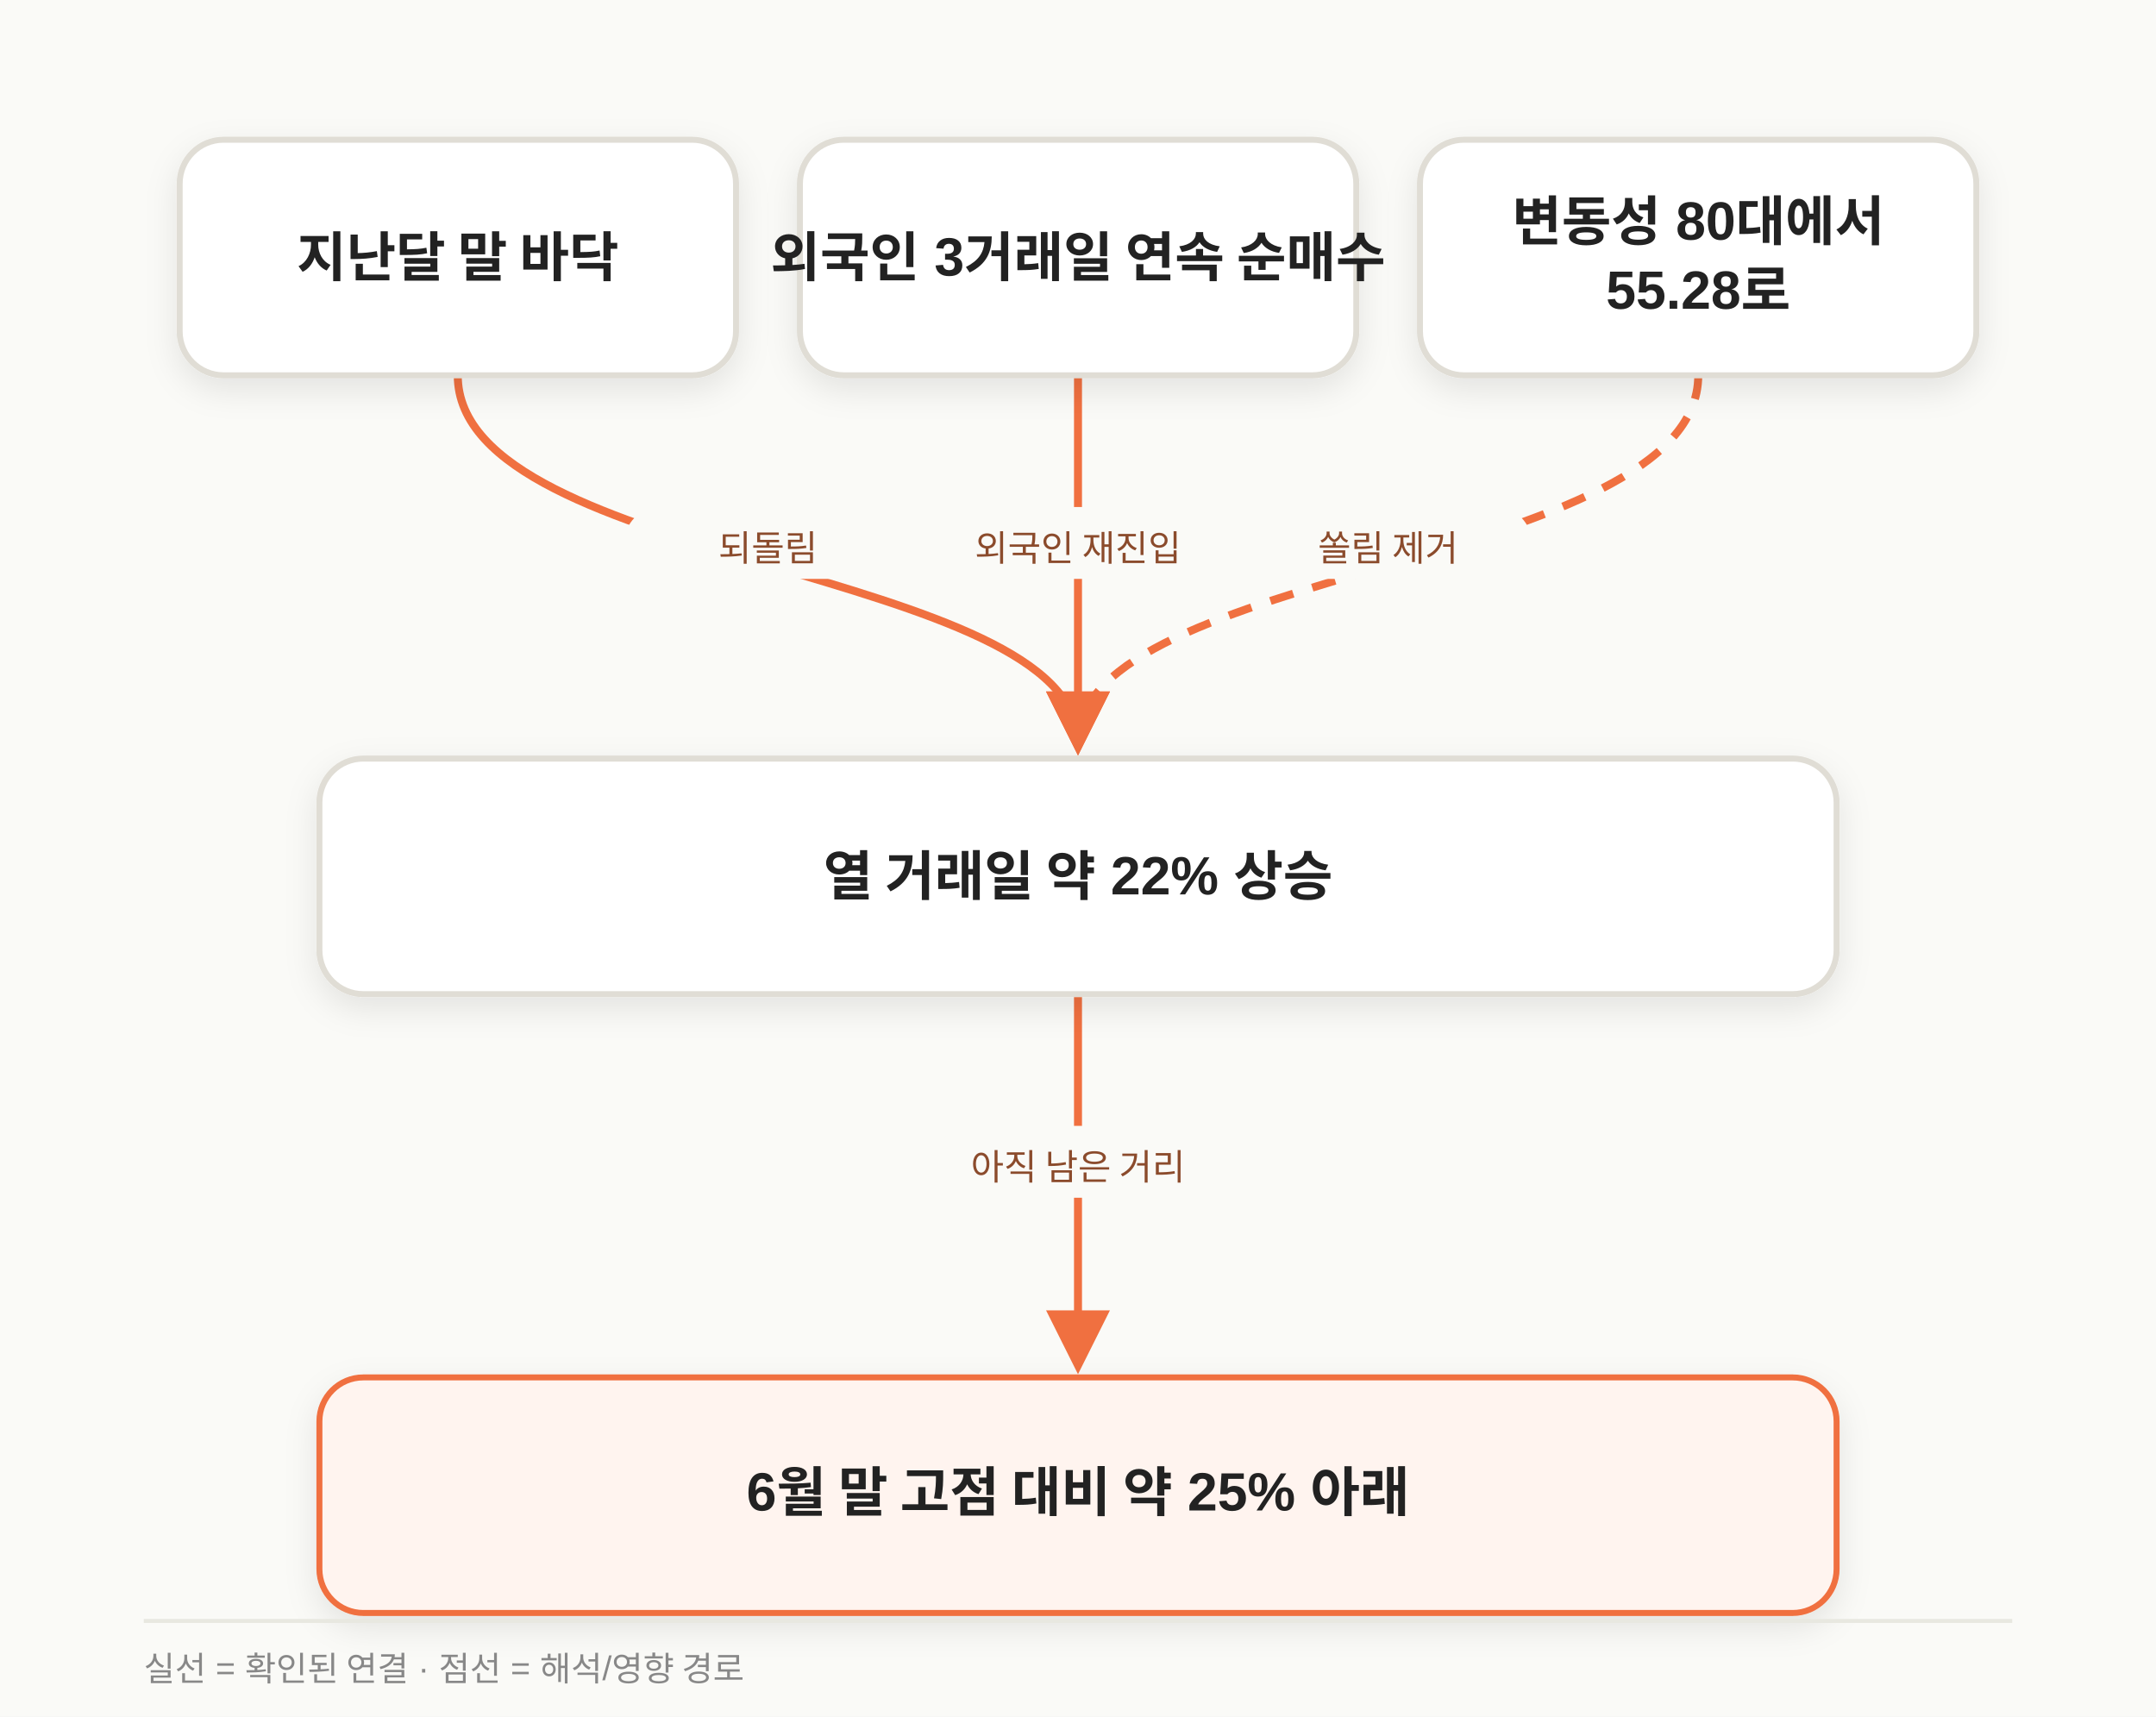
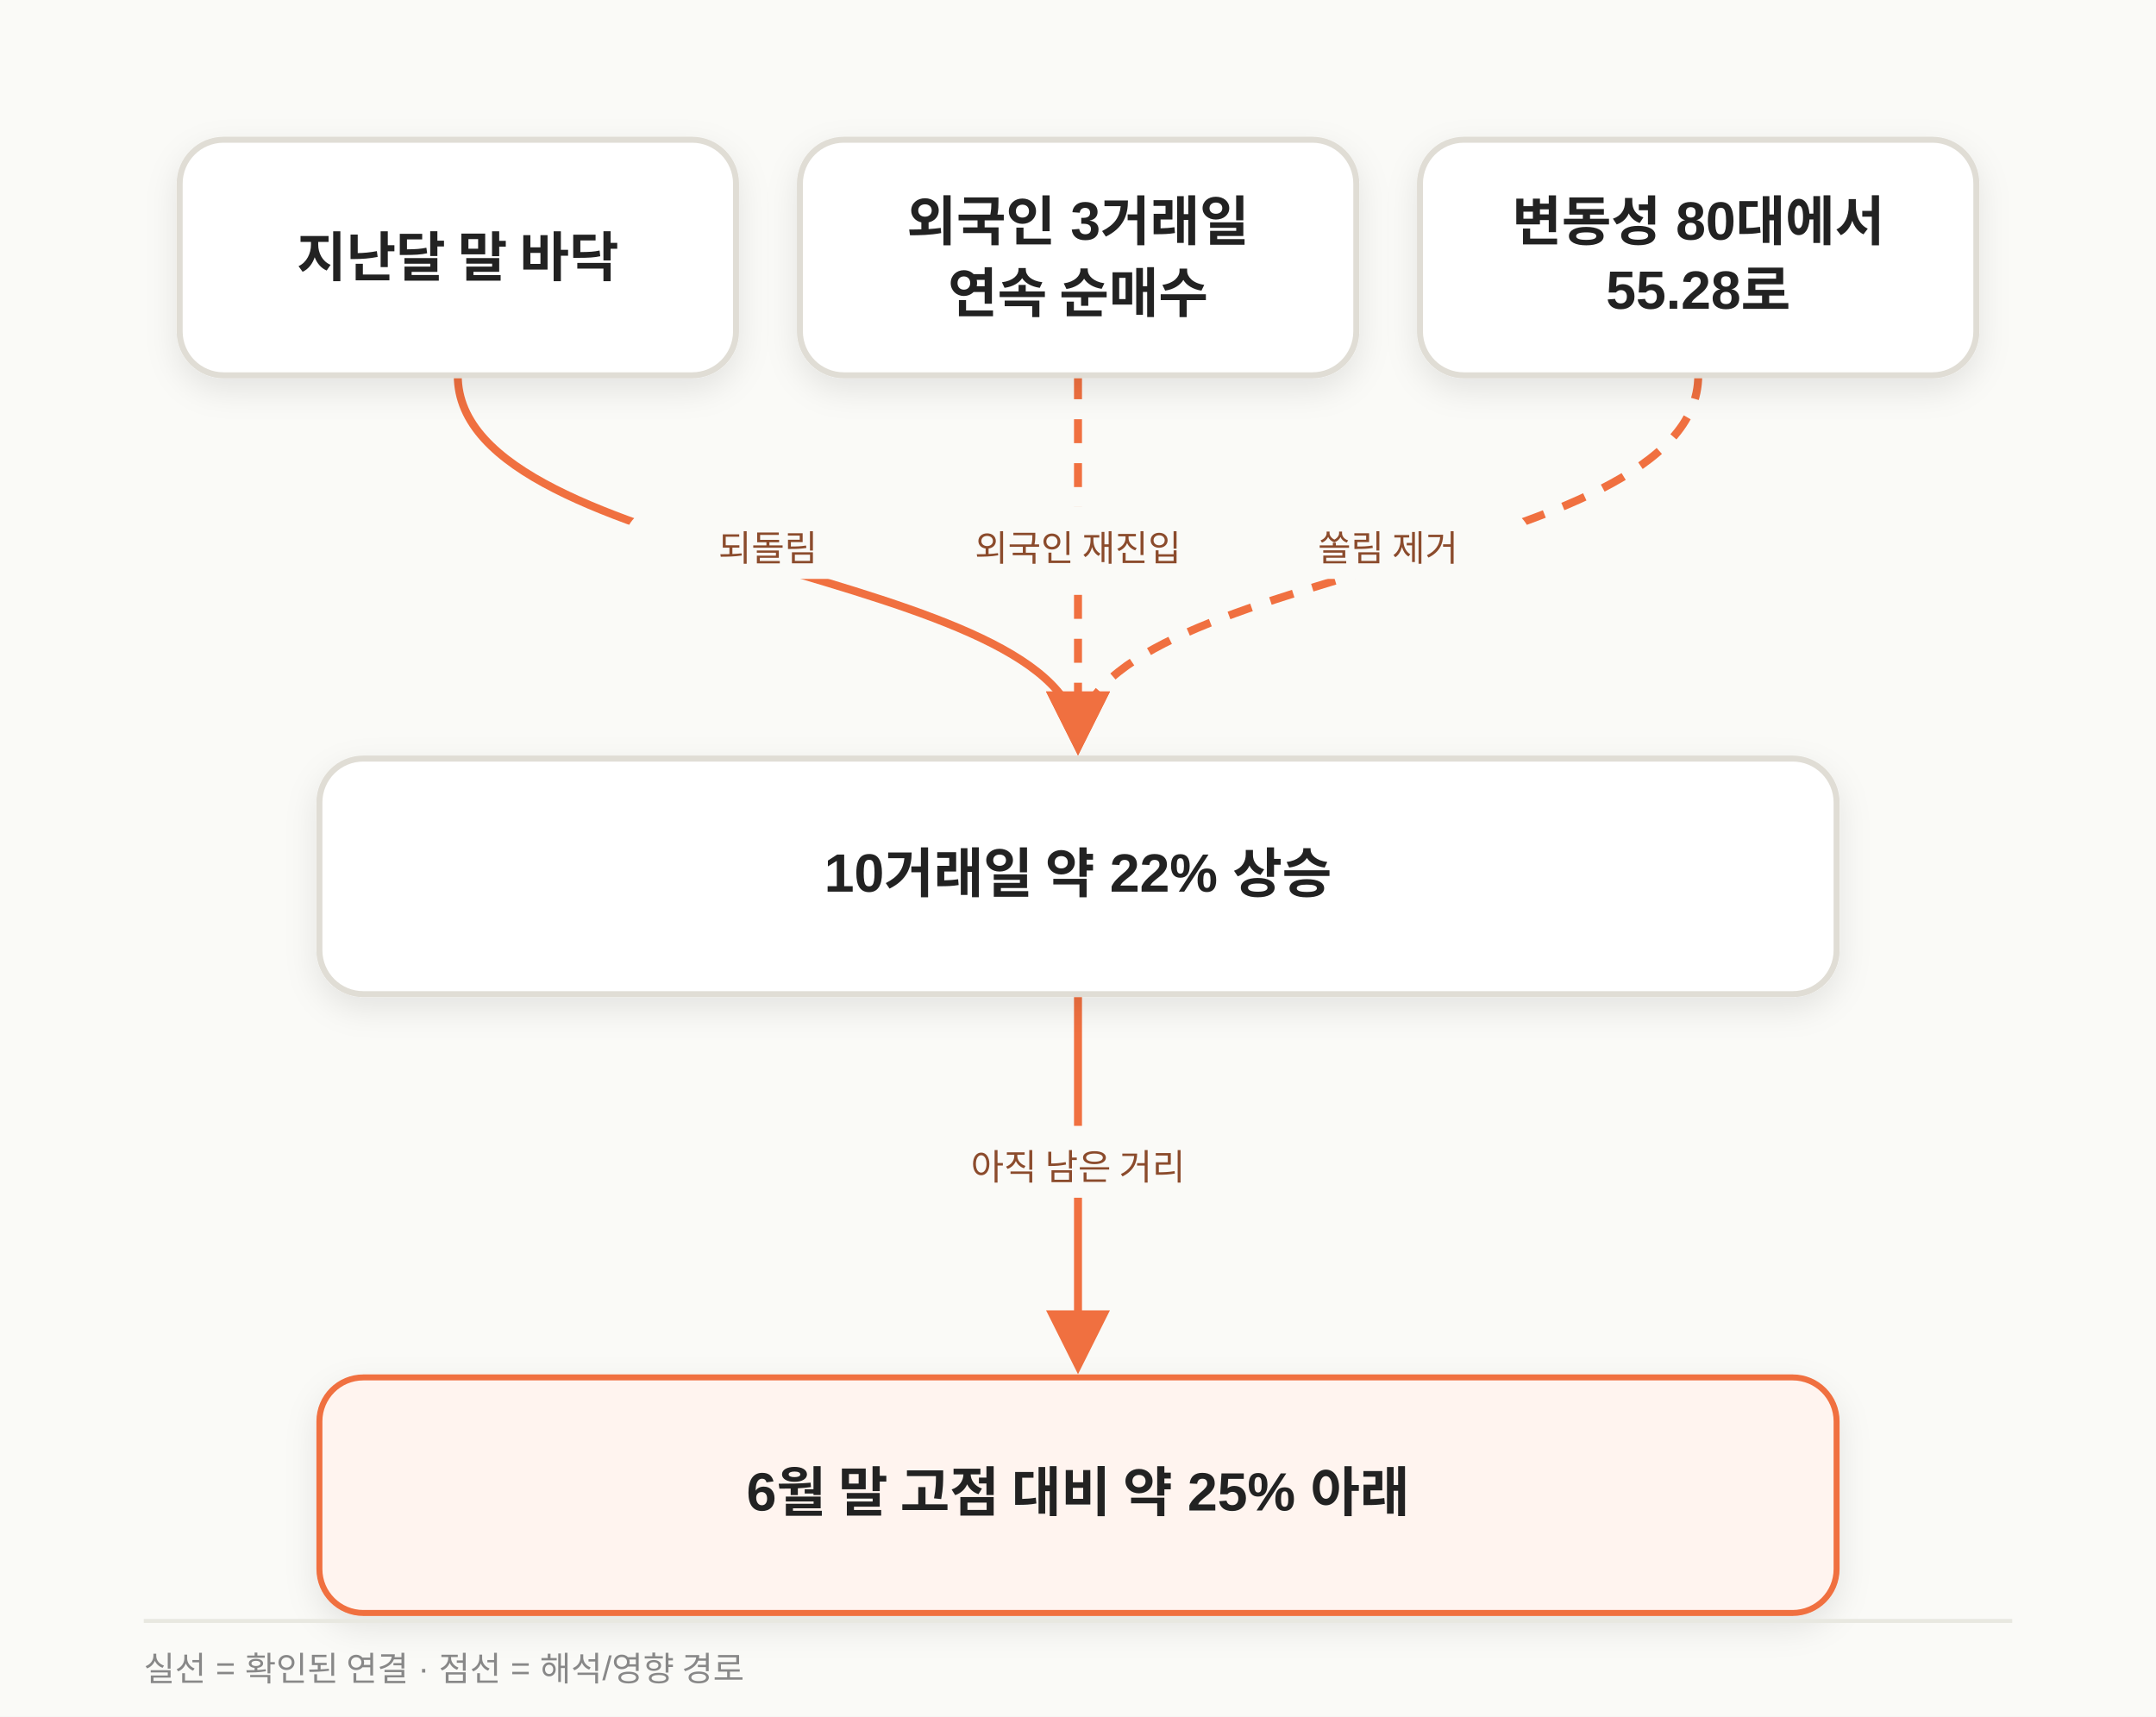
<svg xmlns="http://www.w3.org/2000/svg" width="1080" height="860" viewBox="0 0 1080 860" class="morning-diagram" data-motion-orientation="TB" data-motion-steps="5">
  <defs>
    <filter id="shadow" x="-20%" y="-20%" width="140%" height="160%">
      <feDropShadow dx="0" dy="6" stdDeviation="8" flood-color="#111111" flood-opacity=".09" />
    </filter>
    <marker id="arrow" viewBox="0 0 10 10" refX="8" refY="5" markerWidth="8" markerHeight="8" orient="auto-start-reverse">
      <path d="M 0 0 L 10 5 L 0 10 z" fill="#F07040" />
    </marker>
  </defs>
  <rect width="1080" height="860" fill="#FAFAF7" />
  <g class="motion-step motion-edge" data-motion-step="1" style="--motion-delay:2040ms">
    <path d="M 229.3 188.0 C 229.3 284.0, 540.0 284.0, 540.0 372.0" fill="none" stroke="#F07040" stroke-width="4" marker-end="url(#arrow)" />
    <rect x="312.7" y="254.0" width="144" height="36" rx="18" fill="#FAFAF7" />
    <text x="384.7" y="281.0" text-anchor="middle" font-family="Apple SD Gothic Neo,Malgun Gothic,Arial,sans-serif" font-size="18" fill="#8B4B2C">되돌림</text>
  </g>
  <g class="motion-step motion-edge" data-motion-step="1" style="--motion-delay:2720ms">
-     <path d="M 540.0 188.0 C 540.0 284.0, 540.0 284.0, 540.0 372.0" fill="none" stroke="#F07040" stroke-width="4" marker-end="url(#arrow)" />
+     <path d="M 540.0 188.0 C 540.0 284.0, 540.0 284.0, 540.0 372.0" fill="none" stroke="#F07040" stroke-width="4" stroke-dasharray="12 10" marker-end="url(#arrow)" />
    <rect x="468.0" y="254.0" width="144" height="36" rx="18" fill="#FAFAF7" />
    <text x="540.0" y="281.0" text-anchor="middle" font-family="Apple SD Gothic Neo,Malgun Gothic,Arial,sans-serif" font-size="18" fill="#8B4B2C">외국인 재진입</text>
  </g>
  <g class="motion-step motion-edge" data-motion-step="1" style="--motion-delay:3400ms">
    <path d="M 850.7 188.0 C 850.7 284.0, 540.0 284.0, 540.0 372.0" fill="none" stroke="#F07040" stroke-width="4" stroke-dasharray="12 10" marker-end="url(#arrow)" />
    <rect x="623.3" y="254.0" width="144" height="36" rx="18" fill="#FAFAF7" />
    <text x="695.3" y="281.0" text-anchor="middle" font-family="Apple SD Gothic Neo,Malgun Gothic,Arial,sans-serif" font-size="18" fill="#8B4B2C">쏠림 제거</text>
  </g>
  <g class="motion-step motion-edge" data-motion-step="3" style="--motion-delay:4760ms">
    <path d="M 540.0 498.0 C 540.0 594.0, 540.0 594.0, 540.0 682.0" fill="none" stroke="#F07040" stroke-width="4" marker-end="url(#arrow)" />
    <rect x="468.0" y="564.0" width="144" height="36" rx="18" fill="#FAFAF7" />
    <text x="540.0" y="591.0" text-anchor="middle" font-family="Apple SD Gothic Neo,Malgun Gothic,Arial,sans-serif" font-size="18" fill="#8B4B2C">아직 남은 거리</text>
  </g>
  <g class="motion-step motion-node" data-motion-step="0" style="--motion-delay:0ms;--motion-accent-delay:640ms">
    <rect class="motion-node-shape" x="90.0" y="70.0" width="278.7" height="118" rx="22" fill="#FFFFFF" stroke="#E0DDD5" stroke-width="3" filter="url(#shadow)" />
    <text x="229.3" y="129.0" text-anchor="middle" dominant-baseline="middle" font-family="Apple SD Gothic Neo,Malgun Gothic,Arial,sans-serif" font-size="27" font-weight="700" fill="#222222">지난달 말 바닥</text>
  </g>
  <g class="motion-step motion-node" data-motion-step="0" style="--motion-delay:680ms;--motion-accent-delay:1320ms">
    <rect class="motion-node-shape" x="400.7" y="70.0" width="278.7" height="118" rx="22" fill="#FFFFFF" stroke="#E0DDD5" stroke-width="3" filter="url(#shadow)" />
-     <text x="540.0" y="129.0" text-anchor="middle" dominant-baseline="middle" font-family="Apple SD Gothic Neo,Malgun Gothic,Arial,sans-serif" font-size="27" font-weight="700" fill="#222222">외국인 3거래일 연속 순매수</text>
+     <text x="540.0" y="111.0" text-anchor="middle" dominant-baseline="middle" font-family="Apple SD Gothic Neo,Malgun Gothic,Arial,sans-serif" font-size="27" font-weight="700" fill="#222222">외국인 3거래일</text>
+     <text x="540.0" y="147.0" text-anchor="middle" dominant-baseline="middle" font-family="Apple SD Gothic Neo,Malgun Gothic,Arial,sans-serif" font-size="27" font-weight="700" fill="#222222">연속 순매수</text>
  </g>
  <g class="motion-step motion-node" data-motion-step="0" style="--motion-delay:1360ms;--motion-accent-delay:2000ms">
    <rect class="motion-node-shape" x="711.3" y="70.0" width="278.7" height="118" rx="22" fill="#FFFFFF" stroke="#E0DDD5" stroke-width="3" filter="url(#shadow)" />
    <text x="850.7" y="111.0" text-anchor="middle" dominant-baseline="middle" font-family="Apple SD Gothic Neo,Malgun Gothic,Arial,sans-serif" font-size="27" font-weight="700" fill="#222222">변동성 80대에서</text>
    <text x="850.7" y="147.0" text-anchor="middle" dominant-baseline="middle" font-family="Apple SD Gothic Neo,Malgun Gothic,Arial,sans-serif" font-size="27" font-weight="700" fill="#222222">55.28로</text>
  </g>
  <g class="motion-step motion-node" data-motion-step="2" style="--motion-delay:4080ms;--motion-accent-delay:4720ms">
    <rect class="motion-node-shape" x="160.0" y="380.0" width="760.0" height="118" rx="22" fill="#FFFFFF" stroke="#E0DDD5" stroke-width="3" filter="url(#shadow)" />
-     <text x="540.0" y="439.0" text-anchor="middle" dominant-baseline="middle" font-family="Apple SD Gothic Neo,Malgun Gothic,Arial,sans-serif" font-size="27" font-weight="700" fill="#222222">열 거래일 약 22% 상승</text>
+     <text x="540.0" y="439.0" text-anchor="middle" dominant-baseline="middle" font-family="Apple SD Gothic Neo,Malgun Gothic,Arial,sans-serif" font-size="27" font-weight="700" fill="#222222">10거래일 약 22% 상승</text>
  </g>
  <g class="motion-step motion-node motion-risk" data-motion-step="4" style="--motion-delay:5440ms;--motion-accent-delay:6080ms">
    <rect class="motion-node-shape" x="160.0" y="690.0" width="760.0" height="118" rx="22" fill="#FFF4EF" stroke="#F07040" stroke-width="3" filter="url(#shadow)" />
    <text x="540.0" y="749.0" text-anchor="middle" dominant-baseline="middle" font-family="Apple SD Gothic Neo,Malgun Gothic,Arial,sans-serif" font-size="27" font-weight="700" fill="#222222">6월 말 고점 대비 약 25% 아래</text>
  </g>
  <line x1="72" y1="812" x2="1008" y2="812" stroke="#E8E8E0" stroke-width="2" />
  <text x="72" y="842" font-family="Apple SD Gothic Neo,Malgun Gothic,Arial,sans-serif" font-size="17" fill="#888888">실선 = 확인된 연결 · 점선 = 해석/영향 경로</text>
</svg>
